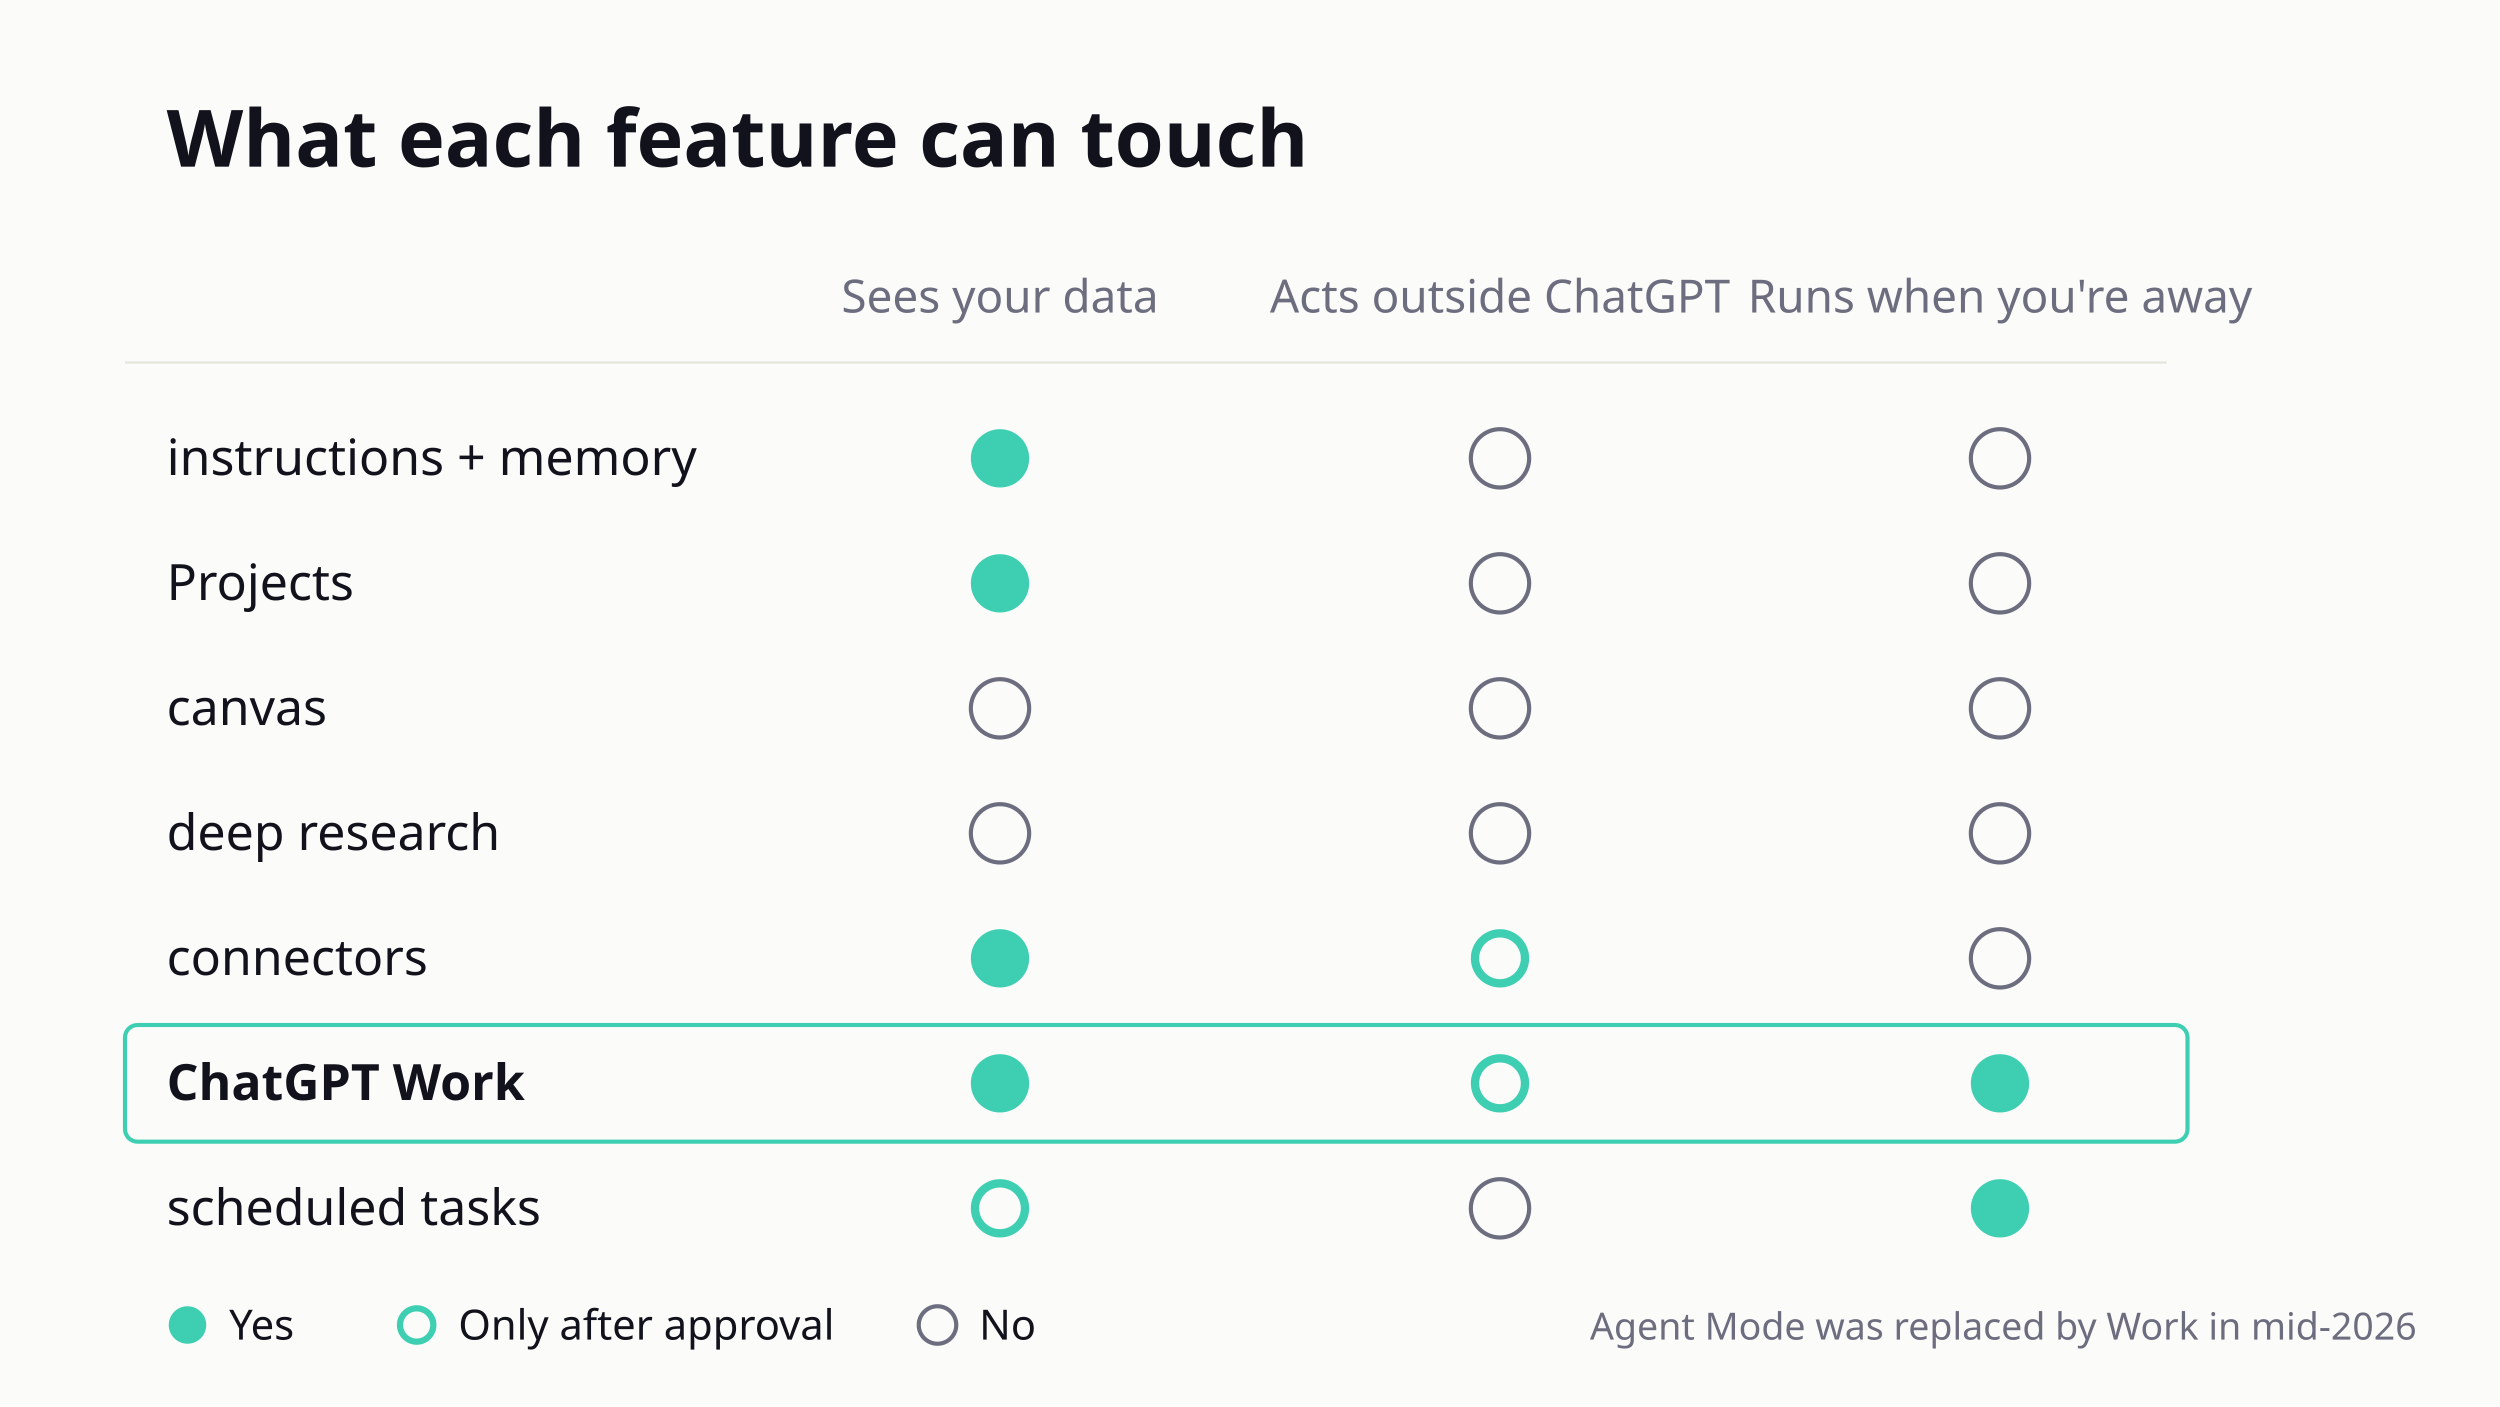
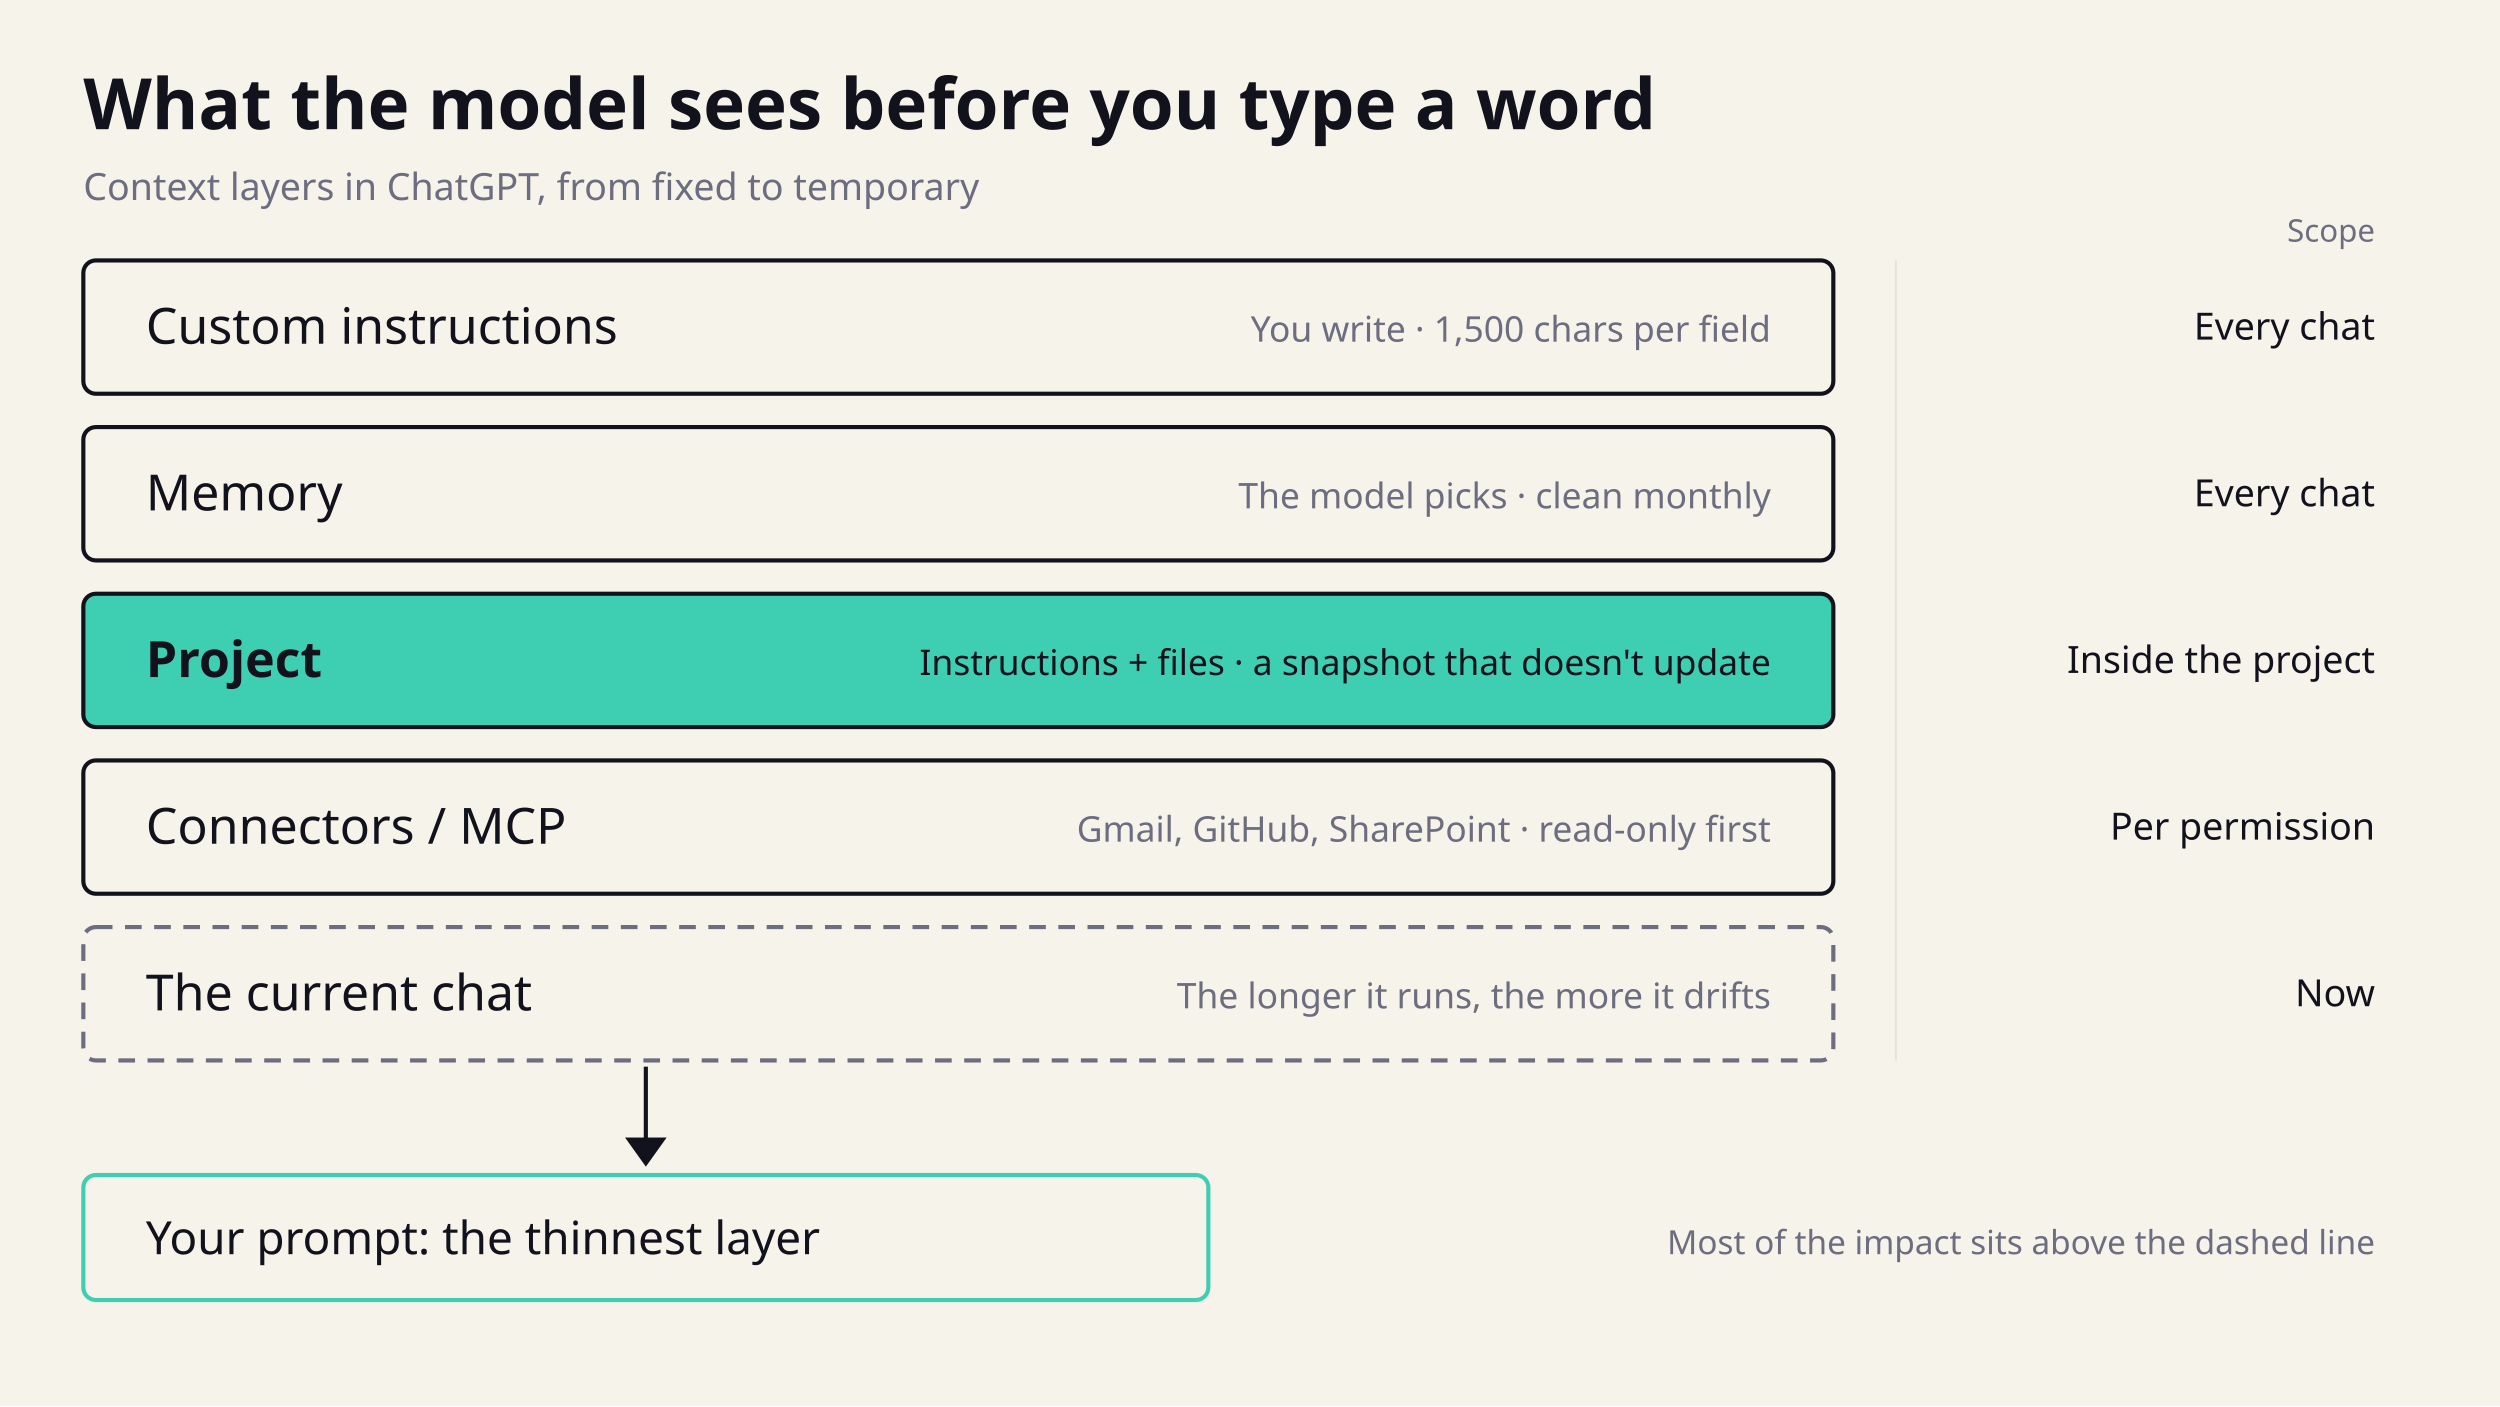
<svg xmlns="http://www.w3.org/2000/svg" viewBox="0 0 1200 675" width="1200" height="675">
-   <rect width="1200" height="675" fill="#fbfbf9" />
-   <text x="80" y="80" text-anchor="start" font-family="Frank Ruhl Libre" font-weight="700" font-size="38" fill="#12121c">What each feature can touch</text>
-   <text x="480" y="150" text-anchor="middle" font-family="Heebo" font-size="22" fill="#6d6d80">Sees your data</text>
-   <text x="720" y="150" text-anchor="middle" font-family="Heebo" font-size="22" fill="#6d6d80">Acts outside ChatGPT</text>
-   <text x="960" y="150" text-anchor="middle" font-family="Heebo" font-size="22" fill="#6d6d80">Runs when you're away</text>
-   <line x1="60" y1="174" x2="1040" y2="174" stroke="#e4e4dc" stroke-width="1" />
-   <rect x="60" y="492" width="990" height="56" rx="6" fill="none" stroke="#3ecfb2" stroke-width="2" />
-   <text x="80" y="228" text-anchor="start" font-family="Heebo" font-size="24" fill="#12121c">instructions + memory</text>
-   <text x="80" y="288" text-anchor="start" font-family="Heebo" font-size="24" fill="#12121c">Projects</text>
-   <text x="80" y="348" text-anchor="start" font-family="Heebo" font-size="24" fill="#12121c">canvas</text>
-   <text x="80" y="408" text-anchor="start" font-family="Heebo" font-size="24" fill="#12121c">deep research</text>
-   <text x="80" y="468" text-anchor="start" font-family="Heebo" font-size="24" fill="#12121c">connectors</text>
-   <text x="80" y="528" text-anchor="start" font-family="Heebo" font-size="24" font-weight="700" fill="#12121c">ChatGPT Work</text>
-   <text x="80" y="588" text-anchor="start" font-family="Heebo" font-size="24" fill="#12121c">scheduled tasks</text>
-   <circle cx="480" cy="220" r="14" fill="#3ecfb2" />
-   <circle cx="720" cy="220" r="14" fill="none" stroke="#6d6d80" stroke-width="2" />
-   <circle cx="960" cy="220" r="14" fill="none" stroke="#6d6d80" stroke-width="2" />
-   <circle cx="480" cy="280" r="14" fill="#3ecfb2" />
-   <circle cx="720" cy="280" r="14" fill="none" stroke="#6d6d80" stroke-width="2" />
-   <circle cx="960" cy="280" r="14" fill="none" stroke="#6d6d80" stroke-width="2" />
-   <circle cx="480" cy="340" r="14" fill="none" stroke="#6d6d80" stroke-width="2" />
-   <circle cx="720" cy="340" r="14" fill="none" stroke="#6d6d80" stroke-width="2" />
-   <circle cx="960" cy="340" r="14" fill="none" stroke="#6d6d80" stroke-width="2" />
-   <circle cx="480" cy="400" r="14" fill="none" stroke="#6d6d80" stroke-width="2" />
-   <circle cx="720" cy="400" r="14" fill="none" stroke="#6d6d80" stroke-width="2" />
-   <circle cx="960" cy="400" r="14" fill="none" stroke="#6d6d80" stroke-width="2" />
-   <circle cx="480" cy="460" r="14" fill="#3ecfb2" />
-   <circle cx="720" cy="460" r="12" fill="#fbfbf9" stroke="#3ecfb2" stroke-width="4" />
-   <circle cx="960" cy="460" r="14" fill="none" stroke="#6d6d80" stroke-width="2" />
-   <circle cx="480" cy="520" r="14" fill="#3ecfb2" />
-   <circle cx="720" cy="520" r="12" fill="#fbfbf9" stroke="#3ecfb2" stroke-width="4" />
-   <circle cx="960" cy="520" r="14" fill="#3ecfb2" />
-   <circle cx="480" cy="580" r="12" fill="#fbfbf9" stroke="#3ecfb2" stroke-width="4" />
-   <circle cx="720" cy="580" r="14" fill="none" stroke="#6d6d80" stroke-width="2" />
-   <circle cx="960" cy="580" r="14" fill="#3ecfb2" />
-   <circle cx="90" cy="636" r="9" fill="#3ecfb2" />
-   <text x="110" y="643" text-anchor="start" font-family="Heebo" font-size="20" fill="#12121c">Yes</text>
-   <circle cx="200" cy="636" r="8" fill="#fbfbf9" stroke="#3ecfb2" stroke-width="3" />
-   <text x="220" y="643" text-anchor="start" font-family="Heebo" font-size="20" fill="#12121c">Only after approval</text>
-   <circle cx="450" cy="636" r="9" fill="none" stroke="#6d6d80" stroke-width="2" />
-   <text x="470" y="643" text-anchor="start" font-family="Heebo" font-size="20" fill="#12121c">No</text>
-   <text x="1160" y="643" text-anchor="end" font-family="Heebo" font-size="18" fill="#6d6d80">Agent Mode was replaced by Work in mid-2026</text>
+   <rect width="1200" height="675" fill="#f6f3ea" />
+   <text x="40" y="62" font-family="Frank Ruhl Libre" font-weight="700" font-size="34" fill="#12121c" text-anchor="start">What the model sees before you type a word</text>
+   <text x="40" y="96" font-family="Heebo" font-size="18" fill="#6d6d80" text-anchor="start">Context layers in ChatGPT, from fixed to temporary</text>
+   <text x="1140" y="116" font-family="Heebo" font-size="15" fill="#6d6d80" text-anchor="end">Scope</text>
+   <line x1="910" y1="125" x2="910" y2="509" stroke="#e4e4dc" stroke-width="1" />
+   <rect x="40" y="125" width="840" height="64" rx="6" fill="none" stroke="#12121c" stroke-width="2" />
+   <text x="70" y="165" font-family="Heebo" font-size="24" fill="#12121c" text-anchor="start">Custom instructions</text>
+   <text x="850" y="164" font-family="Heebo" font-size="17" fill="#6d6d80" text-anchor="end">You write · 1,500 chars per field</text>
+   <text x="1140" y="163" font-family="Heebo" font-size="18" fill="#12121c" text-anchor="end">Every chat</text>
+   <rect x="40" y="205" width="840" height="64" rx="6" fill="none" stroke="#12121c" stroke-width="2" />
+   <text x="70" y="245" font-family="Heebo" font-size="24" fill="#12121c" text-anchor="start">Memory</text>
+   <text x="850" y="244" font-family="Heebo" font-size="17" fill="#6d6d80" text-anchor="end">The model picks · clean monthly</text>
+   <text x="1140" y="243" font-family="Heebo" font-size="18" fill="#12121c" text-anchor="end">Every chat</text>
+   <rect x="40" y="285" width="840" height="64" rx="6" fill="#3ecfb2" stroke="#12121c" stroke-width="2" />
+   <text x="70" y="325" font-family="Heebo" font-size="24" font-weight="700" fill="#12121c" text-anchor="start">Project</text>
+   <text x="850" y="324" font-family="Heebo" font-size="17" fill="#12121c" text-anchor="end">Instructions + files · a snapshot that doesn't update</text>
+   <text x="1140" y="323" font-family="Heebo" font-size="18" fill="#12121c" text-anchor="end">Inside the project</text>
+   <rect x="40" y="365" width="840" height="64" rx="6" fill="none" stroke="#12121c" stroke-width="2" />
+   <text x="70" y="405" font-family="Heebo" font-size="24" fill="#12121c" text-anchor="start">Connectors / MCP</text>
+   <text x="850" y="404" font-family="Heebo" font-size="17" fill="#6d6d80" text-anchor="end">Gmail, GitHub, SharePoint · read-only first</text>
+   <text x="1140" y="403" font-family="Heebo" font-size="18" fill="#12121c" text-anchor="end">Per permission</text>
+   <rect x="40" y="445" width="840" height="64" rx="6" fill="none" stroke="#6d6d80" stroke-width="2" stroke-dasharray="8 6" />
+   <text x="70" y="485" font-family="Heebo" font-size="24" fill="#12121c" text-anchor="start">The current chat</text>
+   <text x="850" y="484" font-family="Heebo" font-size="17" fill="#6d6d80" text-anchor="end">The longer it runs, the more it drifts</text>
+   <text x="1140" y="483" font-family="Heebo" font-size="18" fill="#12121c" text-anchor="end">Now</text>
+   <line x1="310" y1="512" x2="310" y2="548" stroke="#12121c" stroke-width="2" />
+   <polygon points="320,546 300,546 310,560" fill="#12121c" />
+   <rect x="40" y="564" width="540" height="60" rx="6" fill="none" stroke="#3ecfb2" stroke-width="2" />
+   <text x="70" y="602" font-family="Heebo" font-size="22" fill="#12121c" text-anchor="start">Your prompt: the thinnest layer</text>
+   <text x="1140" y="602" font-family="Heebo" font-size="16" fill="#6d6d80" text-anchor="end">Most of the impact sits above the dashed line</text>
</svg>
